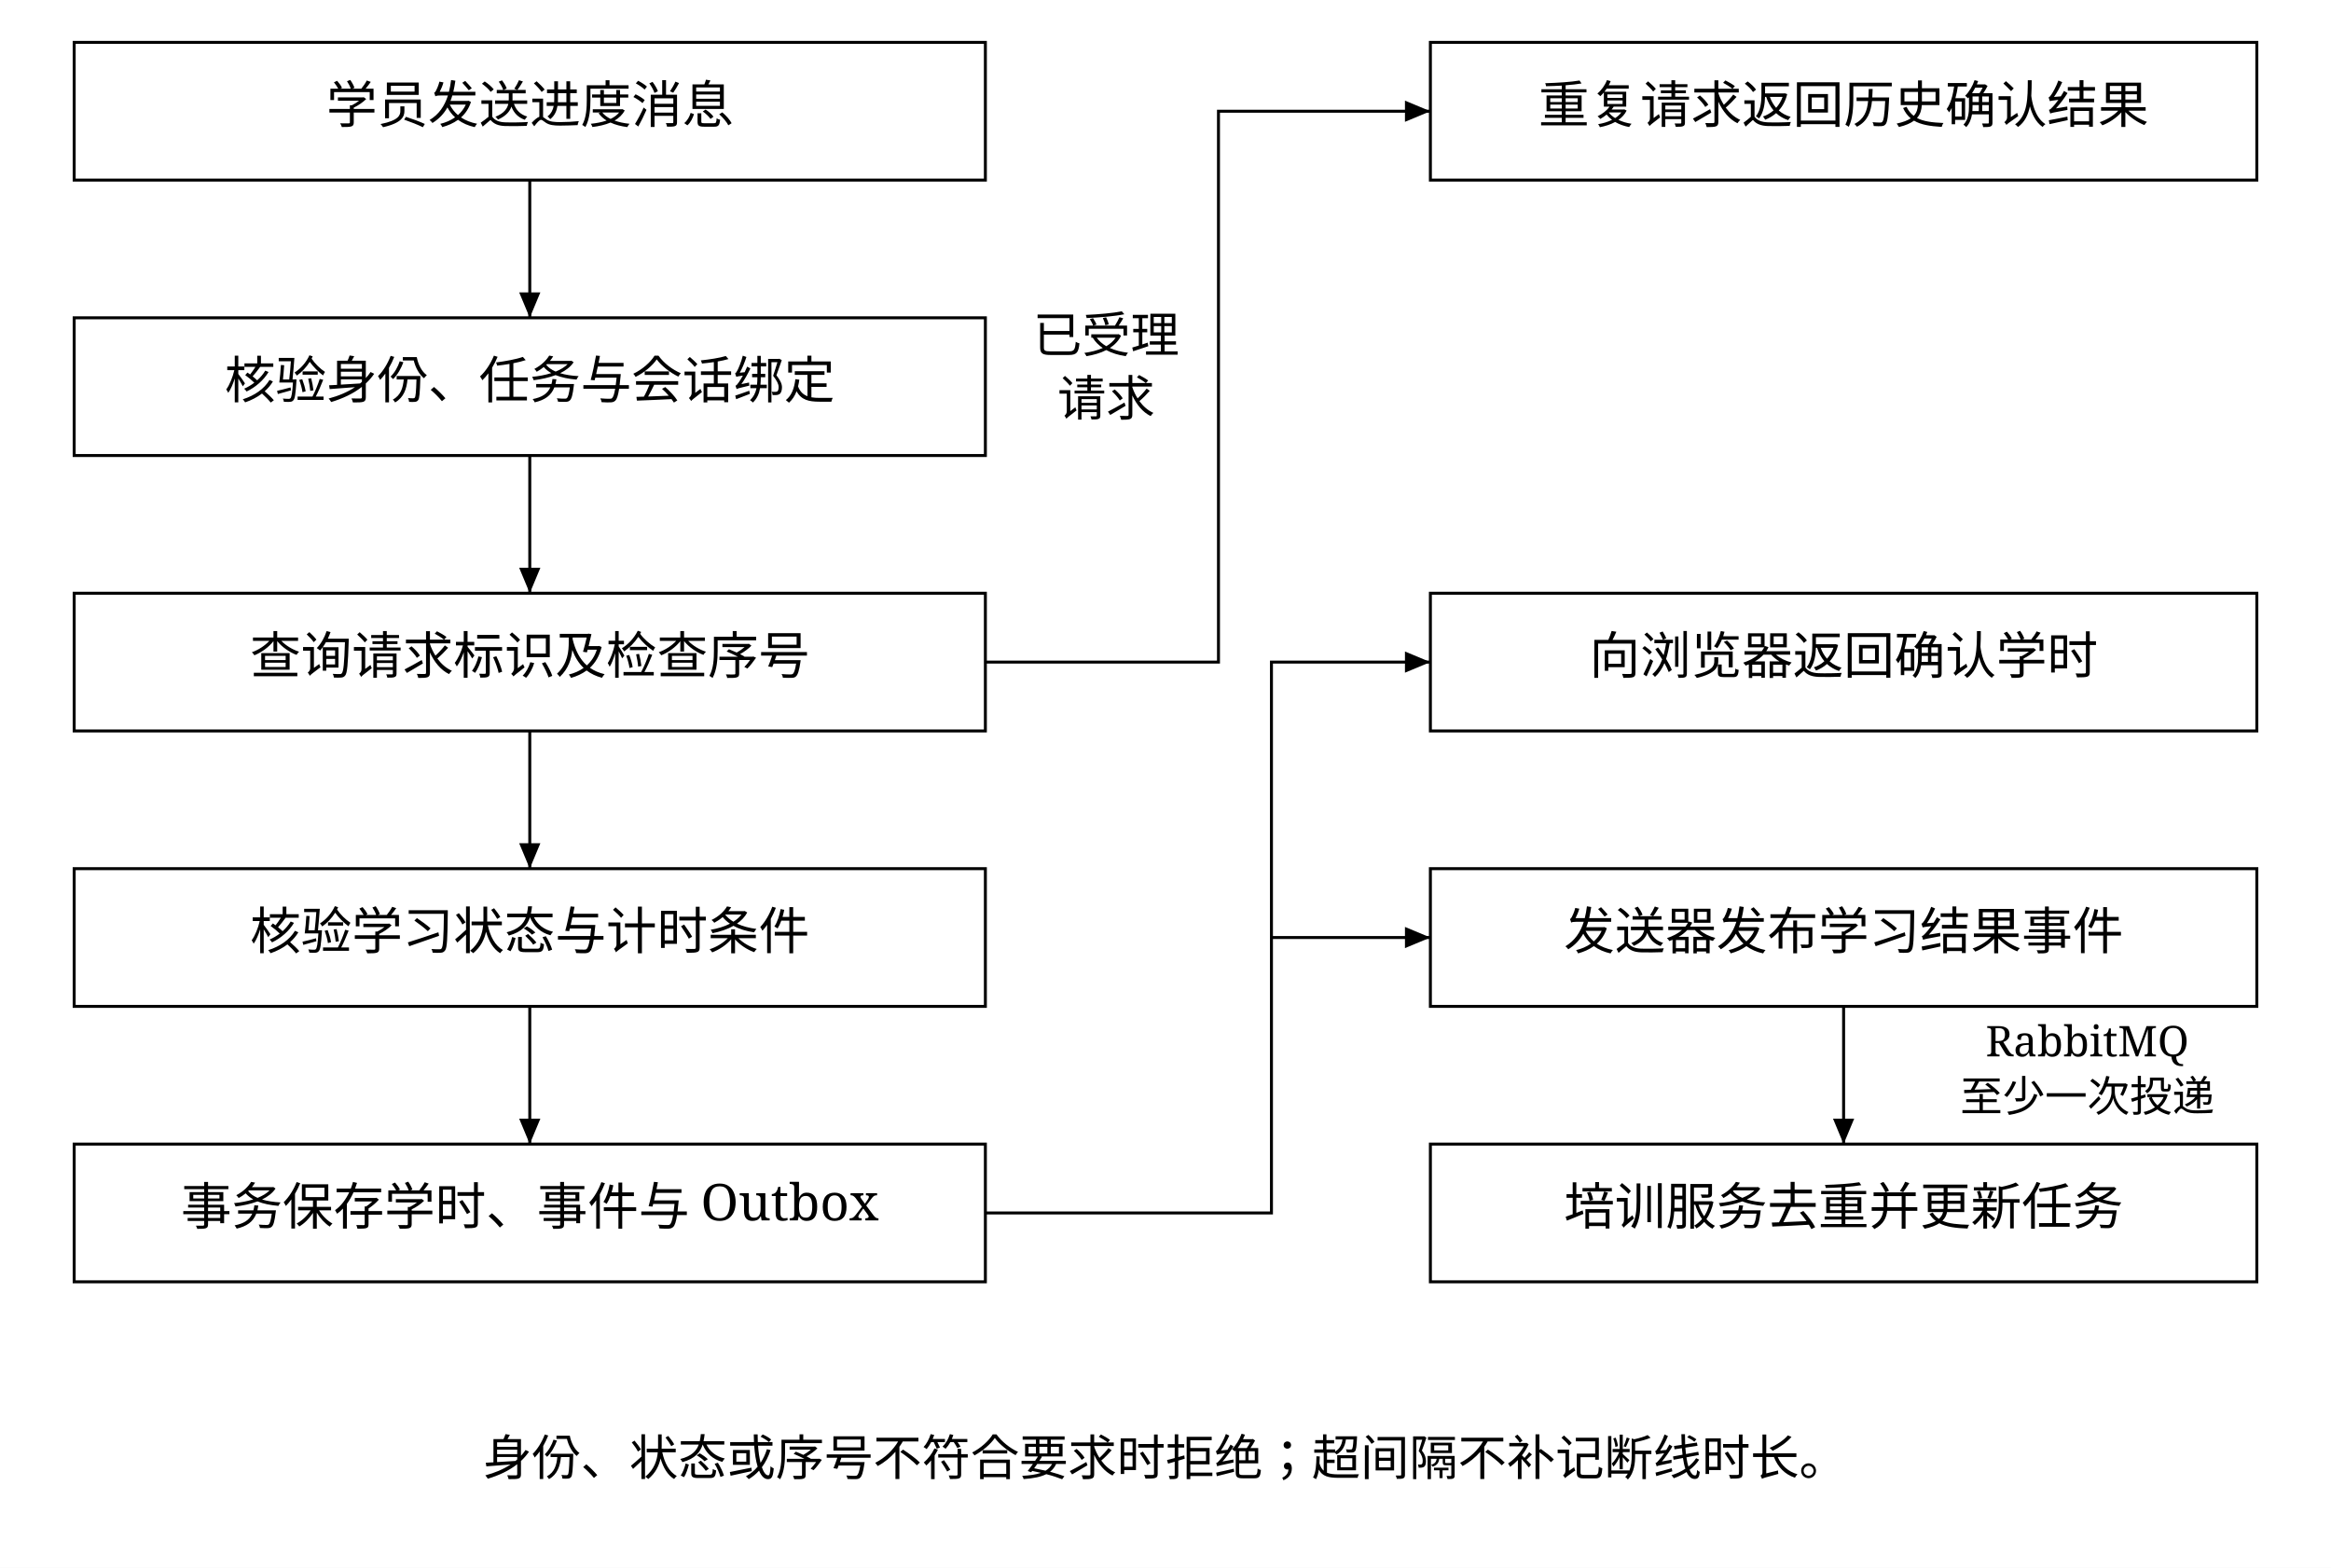
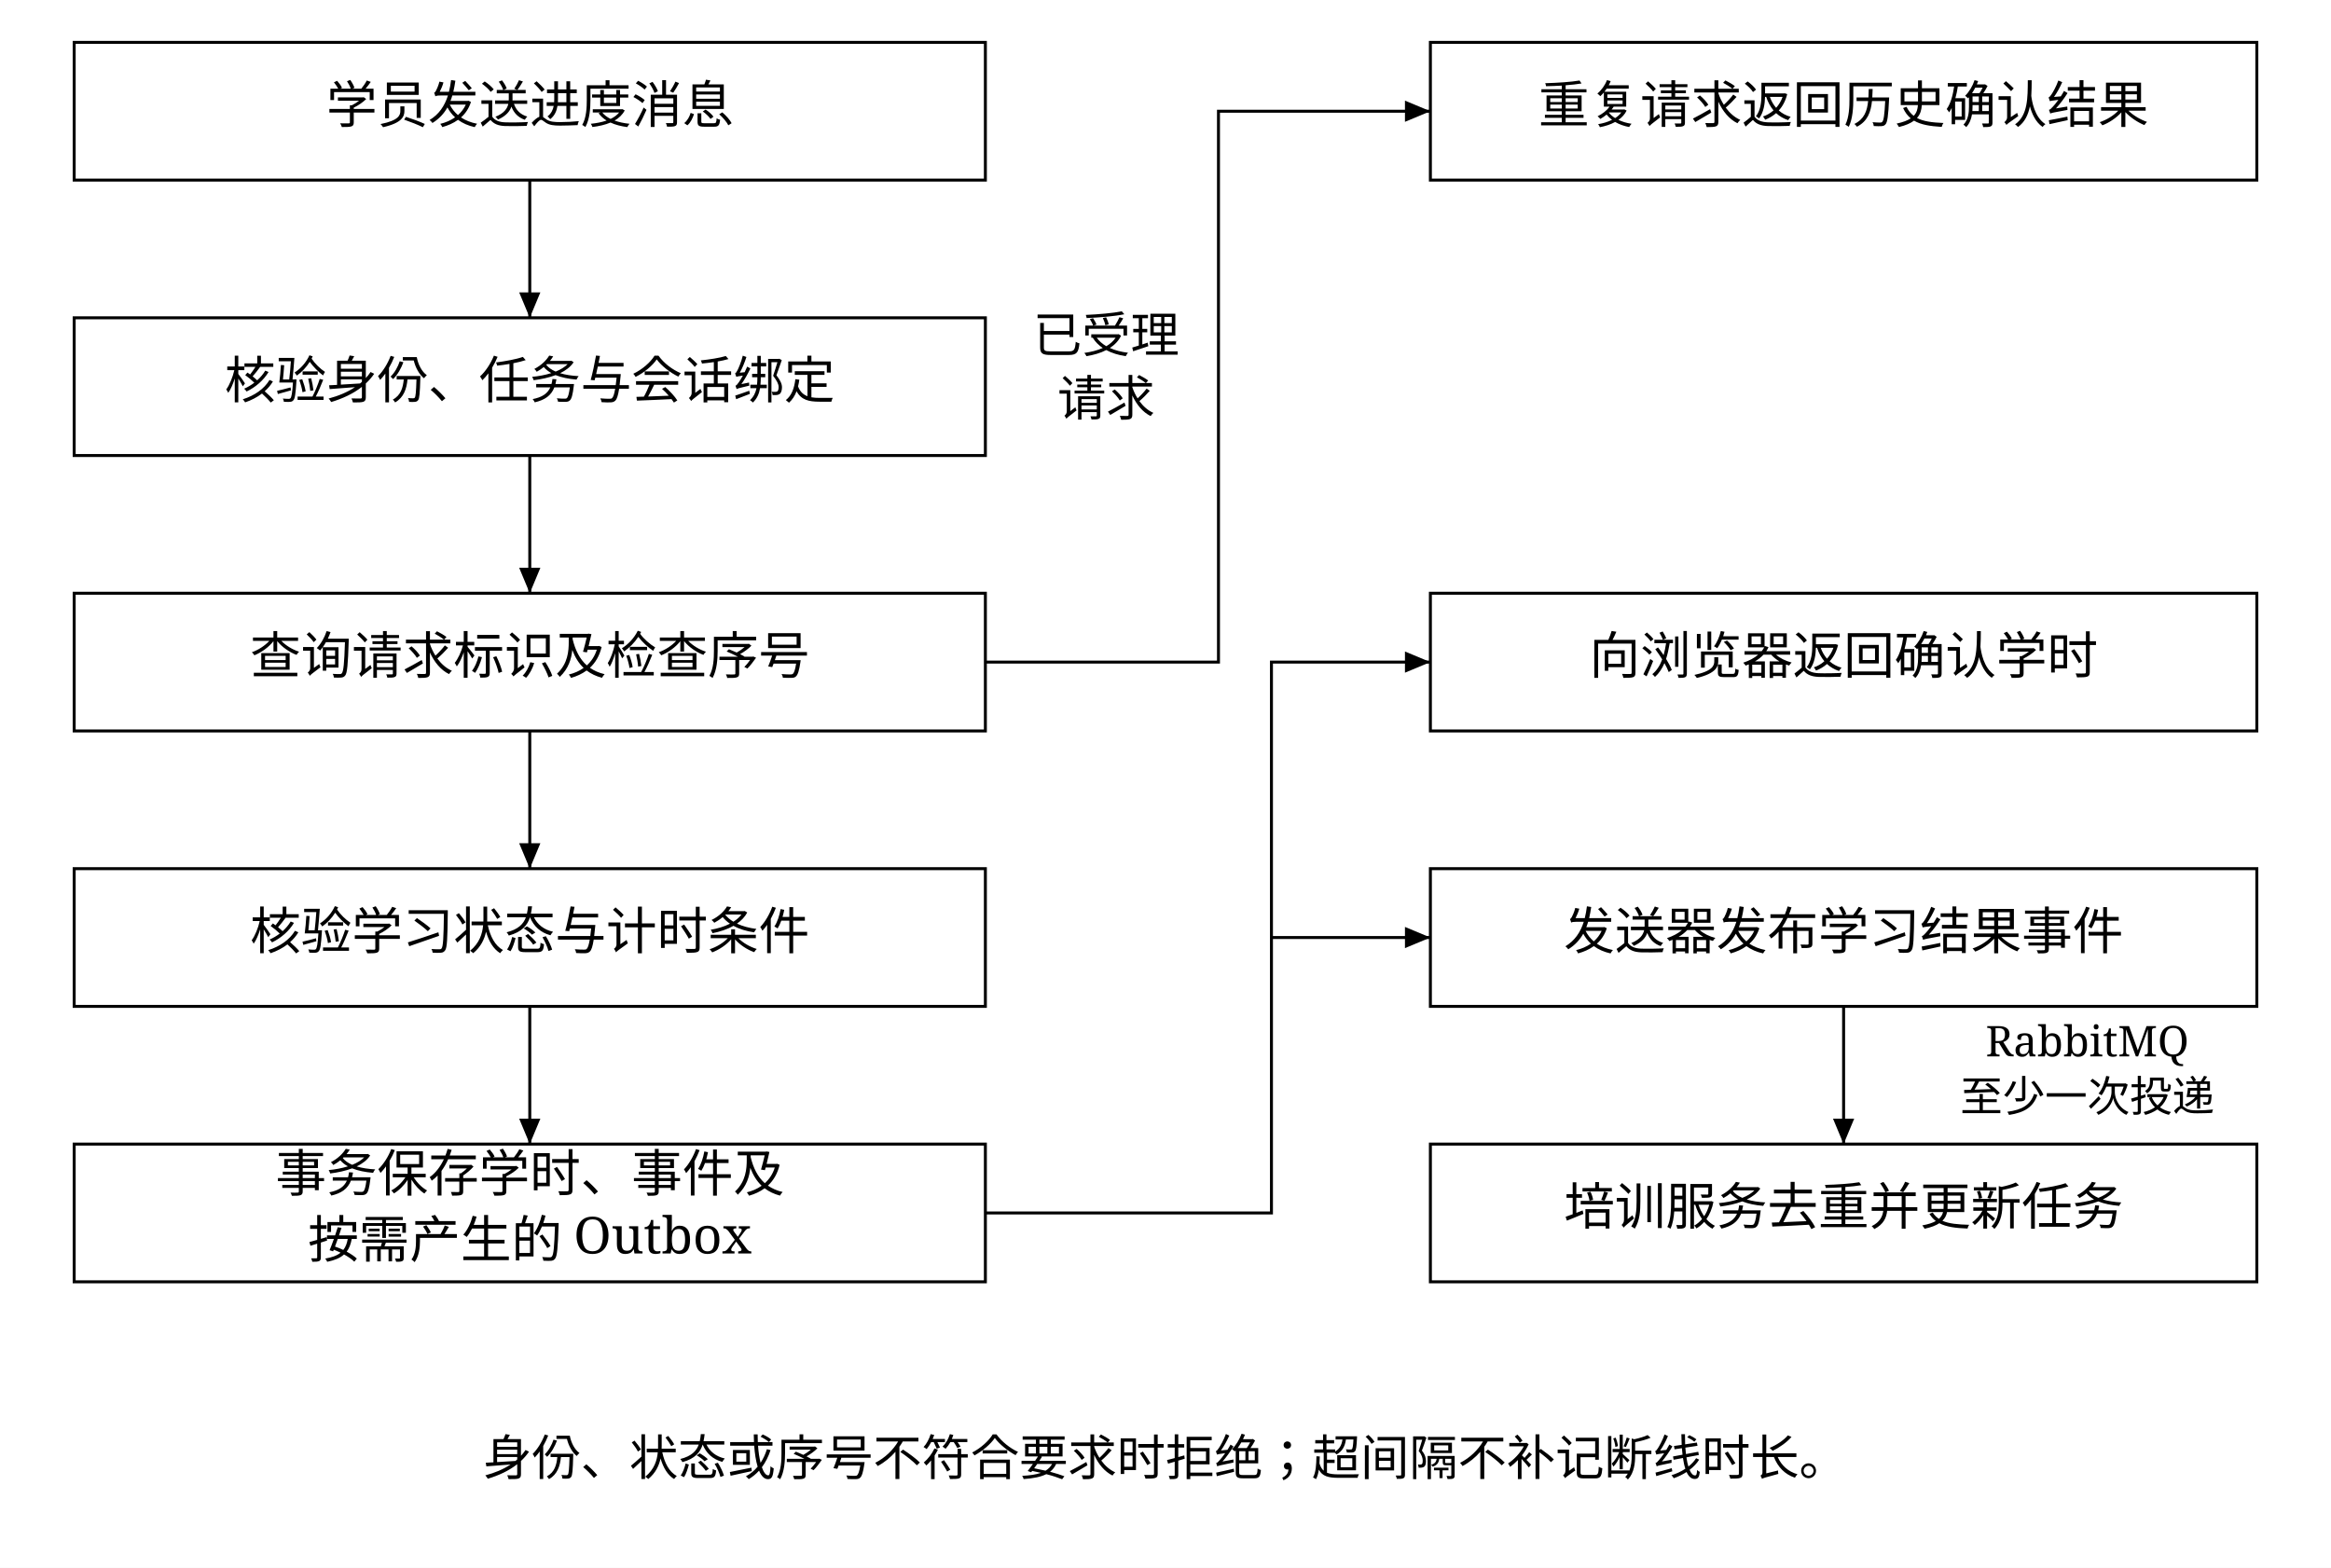
<svg xmlns="http://www.w3.org/2000/svg" width="1100" height="740" viewBox="0 0 1100 740">
  <rect width="100%" height="100%" fill="white" />
  <polyline points="250,85 250,150" fill="none" stroke="black" stroke-width="1.4" />
  <polygon points="250,150 245.0,138.0 255.0,138.0" fill="black" />
  <polyline points="250,215 250,280" fill="none" stroke="black" stroke-width="1.4" />
  <polygon points="250,280 245.0,268.0 255.0,268.0" fill="black" />
  <polyline points="250,345 250,410" fill="none" stroke="black" stroke-width="1.4" />
  <polygon points="250,410 245.0,398.0 255.0,398.0" fill="black" />
  <polyline points="250,475 250,540" fill="none" stroke="black" stroke-width="1.4" />
  <polygon points="250,540 245.0,528.0 255.0,528.0" fill="black" />
  <polyline points="465,312.5 575,312.5 575,52.5 675,52.5" fill="none" stroke="black" stroke-width="1.4" />
  <polygon points="675,52.5 663.0,57.5 663.0,47.5" fill="black" />
  <polyline points="465,572.5 600,572.5 600,312.5 675,312.5" fill="none" stroke="black" stroke-width="1.4" />
  <polygon points="675,312.5 663.0,317.5 663.0,307.5" fill="black" />
  <polyline points="600,442.5 675,442.5" fill="none" stroke="black" stroke-width="1.4" />
  <polygon points="675,442.5 663.0,447.5 663.0,437.5" fill="black" />
  <polyline points="870,475 870,540" fill="none" stroke="black" stroke-width="1.4" />
  <polygon points="870,540 865.0,528.0 875.0,528.0" fill="black" />
  <rect x="35" y="20" width="430" height="65" fill="white" stroke="black" stroke-width="1.4" />
  <text x="250.0" y="58.02" text-anchor="middle" font-family="SimSun,serif" font-size="24">学员发送进度消息</text>
  <rect x="35" y="150" width="430" height="65" fill="white" stroke="black" stroke-width="1.4" />
  <text x="250.0" y="188.02" text-anchor="middle" font-family="SimSun,serif" font-size="24">核验身份、任务与会话绑定</text>
  <rect x="35" y="280" width="430" height="65" fill="white" stroke="black" stroke-width="1.4" />
  <text x="250.0" y="318.02" text-anchor="middle" font-family="SimSun,serif" font-size="24">查询请求标识及检查序号</text>
  <rect x="35" y="410" width="430" height="65" fill="white" stroke="black" stroke-width="1.4" />
  <text x="250.0" y="448.02" text-anchor="middle" font-family="SimSun,serif" font-size="24">核验学习状态与计时条件</text>
  <rect x="35" y="540" width="430" height="65" fill="white" stroke="black" stroke-width="1.4" />
-   <text x="250.0" y="578.02" text-anchor="middle" font-family="SimSun,serif" font-size="24">事务保存学时、事件与 Outbox</text>
+   <text x="250.0" y="562.42" text-anchor="middle" font-family="SimSun,serif" font-size="24">事务保存学时、事件及</text>
+   <text x="250.0" y="593.62" text-anchor="middle" font-family="SimSun,serif" font-size="24">按需产生的 Outbox</text>
  <rect x="675" y="20" width="390" height="65" fill="white" stroke="black" stroke-width="1.4" />
  <text x="870.0" y="58.02" text-anchor="middle" font-family="SimSun,serif" font-size="24">重复请求返回历史确认结果</text>
  <rect x="675" y="280" width="390" height="65" fill="white" stroke="black" stroke-width="1.4" />
  <text x="870.0" y="318.02" text-anchor="middle" font-family="SimSun,serif" font-size="24">向浏览器返回确认学时</text>
  <rect x="675" y="410" width="390" height="65" fill="white" stroke="black" stroke-width="1.4" />
  <text x="870.0" y="448.02" text-anchor="middle" font-family="SimSun,serif" font-size="24">发送器发布学习结果事件</text>
  <rect x="675" y="540" width="390" height="65" fill="white" stroke="black" stroke-width="1.4" />
  <text x="870.0" y="578.02" text-anchor="middle" font-family="SimSun,serif" font-size="24">培训服务去重并更新任务</text>
  <text x="522.0" y="166.34" text-anchor="middle" font-family="SimSun,serif" font-size="23">已受理</text>
  <text x="522.0" y="196.24" text-anchor="middle" font-family="SimSun,serif" font-size="23">请求</text>
  <text x="985.0" y="498.6" text-anchor="middle" font-family="SimSun,serif" font-size="20">RabbitMQ</text>
  <text x="985.0" y="524.6" text-anchor="middle" font-family="SimSun,serif" font-size="20">至少一次投递</text>
  <text x="550.0" y="696.29" text-anchor="middle" font-family="SimSun,serif" font-size="23">身份、状态或序号不符合要求时拒绝；超间隔不补记断线时长。</text>
</svg>
